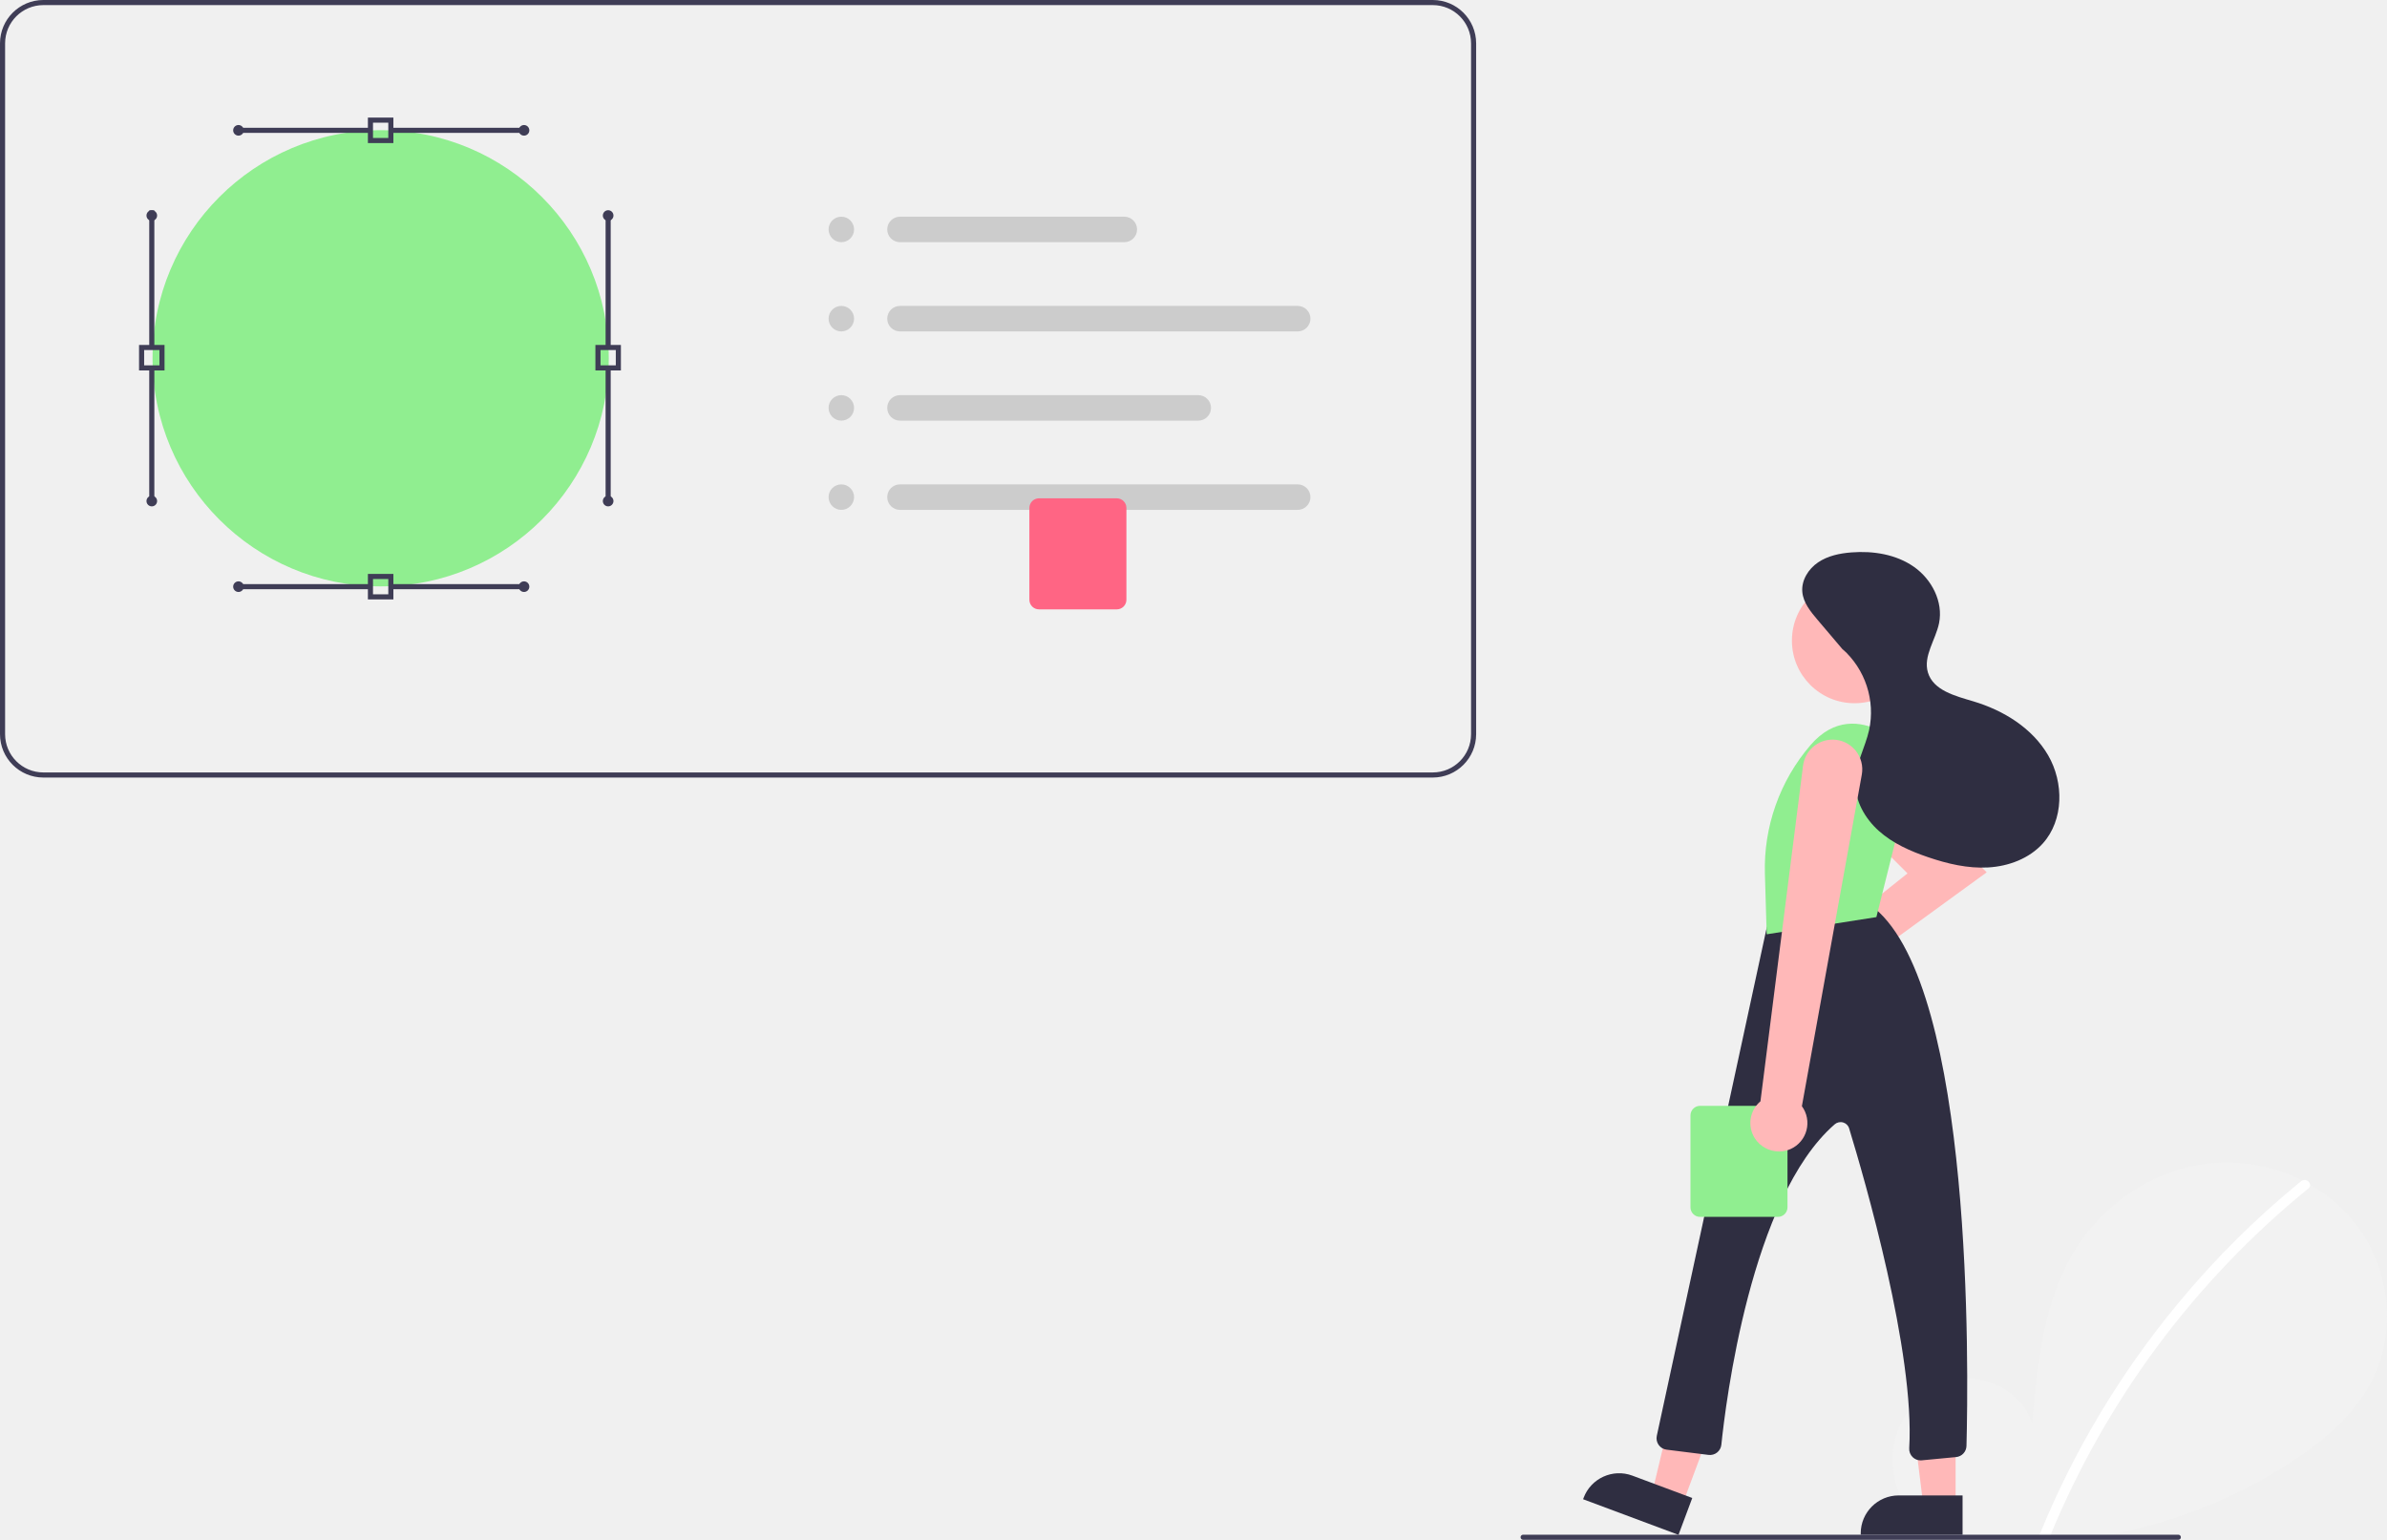
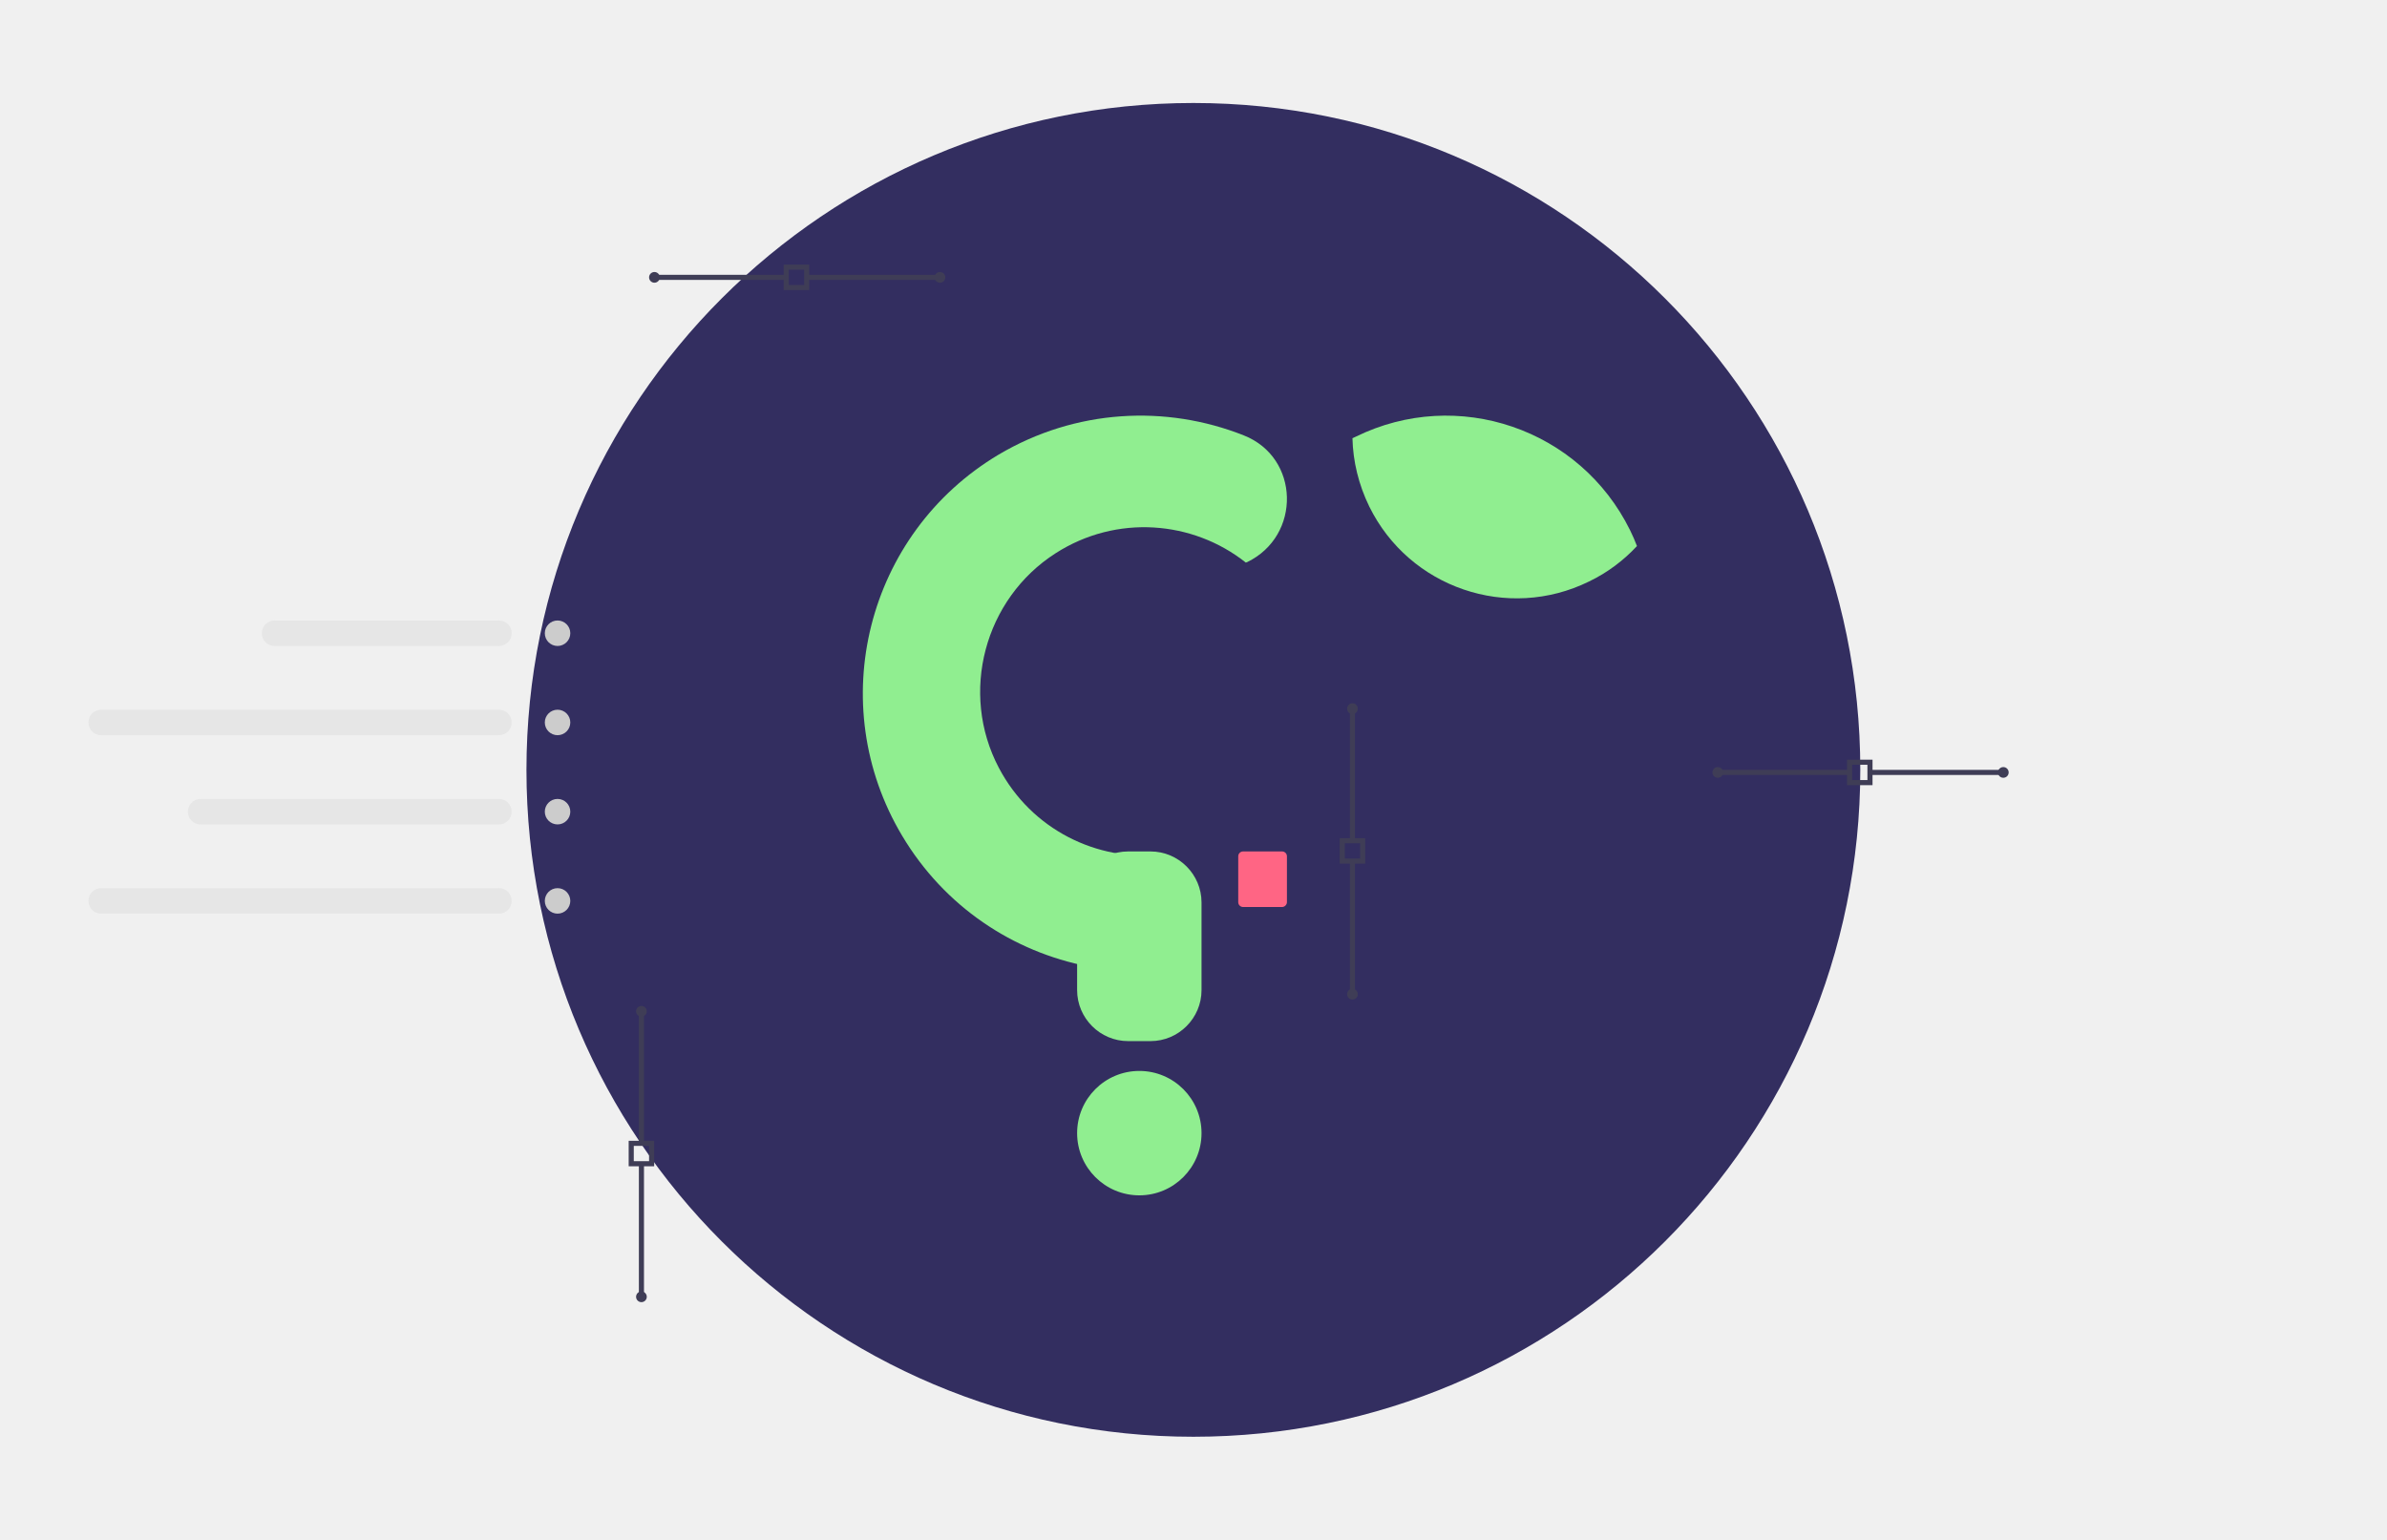
- <svg xmlns="http://www.w3.org/2000/svg" id="eea36a73-aee8-429d-873f-f80541e99906" data-name="Layer 1" width="936.268" height="604" viewBox="0 0 936.268 604">
-   <path d="M572.866,243h-88a5,5,0,0,1,0-10h88a5,5,0,0,1,0,10Z" transform="translate(-131.8662 -148)" fill="#ccc" />
-   <path d="M640.866,278h-156a5,5,0,0,1,0-10h156a5,5,0,0,1,0,10Z" transform="translate(-131.8662 -148)" fill="#ccc" />
-   <path d="M601.866,313h-117a5,5,0,0,1,0-10h117a5,5,0,0,1,0,10Z" transform="translate(-131.8662 -148)" fill="#ccc" />
-   <path d="M640.866,348h-156a5,5,0,0,1,0-10h156a5,5,0,0,1,0,10Z" transform="translate(-131.8662 -148)" fill="#ccc" />
-   <circle cx="149.304" cy="140.545" r="89.47" fill="#90ee90" />
-   <path d="M286.17,204.124h-10v-10h10Zm-8-2h6v-6h-6Z" transform="translate(-131.8662 -148)" fill="#3f3d56" />
-   <rect x="152.539" y="50.124" width="53" height="2" fill="#3f3d56" />
-   <circle cx="205.539" cy="51.124" r="2.083" fill="#3f3d56" />
-   <rect x="93.539" y="50.124" width="52" height="2" fill="#3f3d56" />
-   <circle cx="93.539" cy="51.124" r="2.083" fill="#3f3d56" />
-   <path d="M375.405,293.31h-10v-10h10Zm-8-2h6v-6h-6Z" transform="translate(-131.8662 -148)" fill="#3f3d56" />
-   <rect x="237.539" y="144.545" width="2" height="52" fill="#3f3d56" />
-   <circle cx="238.539" cy="196.545" r="2.083" fill="#3f3d56" />
-   <rect x="237.539" y="84.545" width="2" height="52" fill="#3f3d56" />
-   <circle cx="238.539" cy="84.545" r="2.083" fill="#3f3d56" />
-   <path d="M196.405,293.31h-10v-10h10Zm-8-2h6v-6h-6Z" transform="translate(-131.8662 -148)" fill="#3f3d56" />
-   <rect x="58.539" y="144.545" width="2" height="52" fill="#3f3d56" />
-   <circle cx="59.539" cy="196.545" r="2.083" fill="#3f3d56" />
-   <rect x="58.539" y="82.545" width="2" height="54" fill="#3f3d56" />
-   <circle cx="59.539" cy="84.545" r="2.083" fill="#3f3d56" />
-   <path d="M286.17,383.124h-10v-10h10Zm-8-2h6v-6h-6Z" transform="translate(-131.8662 -148)" fill="#3f3d56" />
-   <rect x="153.539" y="229.124" width="53" height="2" fill="#3f3d56" />
-   <circle cx="205.539" cy="230.124" r="2.083" fill="#3f3d56" />
-   <rect x="93.539" y="229.124" width="52" height="2" fill="#3f3d56" />
-   <circle cx="93.539" cy="230.124" r="2.083" fill="#3f3d56" />
-   <path d="M693.866,453h-545a17.019,17.019,0,0,1-17-17V165a17.019,17.019,0,0,1,17-17h545a17.019,17.019,0,0,1,17,17V436A17.019,17.019,0,0,1,693.866,453Zm-545-303a15.017,15.017,0,0,0-15,15V436a15.017,15.017,0,0,0,15,15h545a15.017,15.017,0,0,0,15-15V165a15.017,15.017,0,0,0-15-15Z" transform="translate(-131.8662 -148)" fill="#3f3d56" />
-   <circle cx="330" cy="90" r="5" fill="#ccc" />
-   <circle cx="330" cy="125" r="5" fill="#ccc" />
-   <circle cx="330" cy="160" r="5" fill="#ccc" />
-   <circle cx="330" cy="195" r="5" fill="#ccc" />
-   <path d="M569.924,387.028h-30.537a3.765,3.765,0,0,1-3.761-3.761V347.231a3.765,3.765,0,0,1,3.761-3.761h30.537a3.765,3.765,0,0,1,3.761,3.761V383.267A3.765,3.765,0,0,1,569.924,387.028Z" transform="translate(-131.8662 -148)" fill="#ff6584" />
-   <path d="M888.672,750.55l-3.39.83c1.53.22,3.06.43,4.59.62h56.54q6.36-.81,12.65-2a197.136,197.136,0,0,0,70.96-28.11c13.27-8.63,25.92-19.24,32.79-33.49,9.33-19.35,6.07-43.85-7.25-60.7a60.772,60.772,0,0,0-17.59-15c-1.01-.58-2.03-1.13-3.07-1.65a66.06,66.06,0,0,0-36.49-6.68c-21.35,2.33-41.05,15.37-52.42,33.59-12.57,20.12-14.98,44.74-17.08,68.37-3.81-12.26-18.11-19.75-30.66-17.04-12.54,2.7-22.22,14.41-23.78,27.15-1.53,12.46,4.13,25.25,13.56,33.56C888.242,750.18,888.452,750.37,888.672,750.55Z" transform="translate(-131.8662 -148)" fill="#f2f2f2" />
-   <path d="M932.272,752h2.83a2.059,2.059,0,0,0,.63-.85c.16-.38.31-.77.48-1.15a345.304,345.304,0,0,1,101.09-135.82,1.614,1.614,0,0,0,.67-1.48,2.178,2.178,0,0,0-3.52-1.37,345.769,345.769,0,0,0-48.25,47.92,347.375,347.375,0,0,0-54.33,90.75c-.01.03-.02.05-.03.08A1.557,1.557,0,0,0,932.272,752Z" transform="translate(-131.8662 -148)" fill="#fff" />
-   <path d="M833.139,530.035a11.398,11.398,0,0,1,11.386-11.385c.11,0,.219.006.327.013l35.208-28.064-25.231-25.231A11.129,11.129,0,1,1,870.568,449.627l40.555,40.555L855.904,530.341a11.384,11.384,0,0,1-22.765-.306Z" transform="translate(-131.8662 -148)" fill="#ffb8b8" />
-   <polygon points="659.944 590.049 648.037 585.604 659.517 537.561 677.09 544.122 659.944 590.049" fill="#ffb8b8" />
-   <path d="M769.136,728.127h25.058a0,0,0,0,1,0,0v15.433a0,0,0,0,1,0,0H754.249a0,0,0,0,1,0,0V743.014A14.887,14.887,0,0,1,769.136,728.127Z" transform="translate(174.3901 -372.3092) rotate(20.47187)" fill="#2f2e41" />
-   <polygon points="767.066 590.229 754.356 590.229 748.31 541.205 767.069 541.206 767.066 590.229" fill="#ffb8b8" />
-   <path d="M744.731,586.597h25.058a0,0,0,0,1,0,0v15.433a0,0,0,0,1,0,0H729.844a0,0,0,0,1,0,0v-.547A14.887,14.887,0,0,1,744.731,586.597Z" fill="#2f2e41" />
-   <path d="M882.093,719.591a4.493,4.493,0,0,1-1.363-3.508c2.268-37.44-17.466-105.495-23.568-125.461a3.418,3.418,0,0,0-2.365-2.327,3.546,3.546,0,0,0-3.316.746c-32.961,28.712-42.798,109.716-44.436,125.663a4.494,4.494,0,0,1-5.033,3.998L785.561,716.645a4.5,4.5,0,0,1-3.84-5.417l43.136-199.441.026-.12.079-.095c10.431-12.518,40.653-7.644,41.935-7.43l.133.022.104.086c38.81,32.184,36.843,181.366,36.055,210.945a4.501,4.501,0,0,1-4.072,4.353l-13.473,1.283q-.215.021-.43.021A4.488,4.488,0,0,1,882.093,719.591Z" transform="translate(-131.8662 -148)" fill="#2f2e41" />
-   <circle cx="727.419" cy="251.287" r="24.561" fill="#ffb8b8" />
-   <path d="M883.402,445.543s-22.808-26.954-41.468-5.184v0a74.113,74.113,0,0,0-17.809,50.432l.704,23.693,43.023-6.739Z" transform="translate(-131.8662 -148)" fill="#90ee90" />
-   <path d="M855.304,403.536,844.751,391.104c-2.719-3.204-5.564-6.693-5.949-10.878-.422-4.587,2.369-9.046,6.183-11.629s8.499-3.555,13.091-3.911c8.518-.661,17.482.746,24.484,5.641s11.584,13.733,9.876,22.104c-1.344,6.592-6.298,12.906-4.373,19.352,2.107,7.053,10.747,9.217,17.801,11.32,11.84,3.53,23.146,10.48,29.352,21.164s6.178,25.417-2.094,34.595c-5.356,5.943-13.434,8.948-21.422,9.401s-15.938-1.429-23.514-4.002c-6.977-2.37-13.878-5.418-19.37-10.329s-9.449-11.939-9.278-19.306c.163-7.02,3.924-13.414,5.468-20.264a33.255,33.255,0,0,0-10.395-31.73" transform="translate(-131.8662 -148)" fill="#2f2e41" />
-   <path d="M829.224,625.335h-30.537a3.765,3.765,0,0,1-3.761-3.761V585.538a3.765,3.765,0,0,1,3.761-3.761h30.537a3.765,3.765,0,0,1,3.761,3.761v36.036A3.765,3.765,0,0,1,829.224,625.335Z" transform="translate(-131.8662 -148)" fill="#90ee90" />
-   <path d="M820.173,594.513a11.117,11.117,0,0,1,2.204-14.506l16.714-131.693a11.682,11.682,0,0,1,11.565-10.192l.156.001A11.66,11.66,0,0,1,862.133,451.855l-23.501,130.062.005.006a11.169,11.169,0,0,1-4.389,16.777,10.879,10.879,0,0,1-4.527.974A11.323,11.323,0,0,1,820.173,594.513Z" transform="translate(-131.8662 -148)" fill="#ffb8b8" />
-   <path d="M986.287,752h-257a1,1,0,0,1,0-2h257a1,1,0,1,1,0,2Z" transform="translate(-131.8662 -148)" fill="#3f3d56" />
+ <svg xmlns="http://www.w3.org/2000/svg" version="1.1" id="eea36a73-aee8-429d-873f-f80541e99906" x="0px" y="0px" viewBox="0 0 936.3 604" style="enable-background:new 0 0 936.3 604;" xml:space="preserve">
+   <style type="text/css">
+ 	.st0{opacity:0.28;fill:#CCCCCC;}
+ 	.st1{fill:#332E60;}
+ 	.st2{fill:#90EE90;}
+ 	.st3{fill:#FF6584;}
+ 	.st4{fill:#3F3D56;}
+ 	.st5{fill:#CCCCCC;}
+ </style>
+   <path class="st0" d="M102.7,248.4c0-2.8,2.2-5,5-5h88c2.8,0,5,2.2,5,5s-2.2,5-5,5h-88C104.9,253.4,102.7,251.2,102.7,248.4z" />
+   <path class="st0" d="M34.7,283.4c0-2.8,2.2-5,5-5h156c2.8,0,5,2.2,5,5s-2.2,5-5,5h-156C36.9,288.4,34.7,286.2,34.7,283.4z" />
+   <circle class="st1" cx="468.1" cy="302" r="261.6" />
+   <g>
+     <path class="st2" d="M391.6,178.4c-51.7,30.9-68.6,97.8-37.7,149.5c16.6,27.8,43.5,45.5,73,51.2c24.4,4.7,42.4-22.2,29.1-43.3   c-0.1-0.2-0.2-0.3-0.3-0.5c-25.3,2.7-51.1-9.8-63.9-34.1c-15.5-29.4-5.7-66.3,22.3-84.2c23.9-15.3,53.8-12.8,74.6,3.7   c0.2-0.1,0.3-0.2,0.5-0.2c21.3-10.3,20.7-41-1.3-49.7C457.4,158.7,421.9,160.4,391.6,178.4z" />
+     <path class="st2" d="M537.1,198.7c-4.2-8.6-6.4-17.8-6.6-26.8c0.4-0.2,0.8-0.4,1.3-0.6c39.9-19.6,88-3.1,107.6,36.7   c1,2,1.9,4.1,2.7,6.2c-5.2,5.6-11.5,10.4-18.8,13.9C591.4,243.8,552.8,230.6,537.1,198.7z" />
+     <path class="st2" d="M451.3,408.4h-8.8c-11,0-20-9-20-20V354c0-11,9-20,20-20h8.8c11,0,20,9,20,20v34.4   C471.3,399.4,462.3,408.4,451.3,408.4z" />
+     <circle class="st2" cx="446.9" cy="444.5" r="24.4" />
+   </g>
+   <path class="st3" d="M502.9,355.8h-15.3c-1,0-1.9-0.8-1.9-1.9v-18c0-1,0.8-1.9,1.9-1.9h15.3c1,0,1.9,0.8,1.9,1.9v18  C504.8,354.9,503.9,355.8,502.9,355.8z" />
+   <path class="st0" d="M73.7,318.4c0-2.8,2.2-5,5-5h117c2.8,0,5,2.2,5,5s-2.2,5-5,5h-117C75.9,323.4,73.7,321.2,73.7,318.4z" />
+   <path class="st0" d="M34.7,353.4c0-2.8,2.2-5,5-5h156c2.8,0,5,2.2,5,5s-2.2,5-5,5h-156C36.9,358.4,34.7,356.2,34.7,353.4z" />
+   <path class="st4" d="M734.5,308h-10v-10h10V308z M726.5,306h6v-6h-6V306z" />
+   <rect x="732.8" y="302" class="st4" width="53" height="2" />
+   <circle class="st4" cx="785.8" cy="303" r="2.1" />
+   <rect x="673.8" y="302" class="st4" width="52" height="2" />
+   <circle class="st4" cx="673.8" cy="303" r="2.1" />
+   <path class="st4" d="M256.6,457.5h-10v-10h10V457.5z M248.6,455.5h6v-6h-6V455.5z" />
+   <rect x="250.6" y="456.7" class="st4" width="2" height="52" />
+   <circle class="st4" cx="251.6" cy="508.7" r="2.1" />
+   <rect x="250.6" y="396.7" class="st4" width="2" height="52" />
+   <circle class="st4" cx="251.6" cy="396.7" r="2.1" />
+   <path class="st4" d="M535.5,338.8h-10v-10h10V338.8z M527.5,336.8h6v-6h-6V336.8z" />
+   <rect x="529.5" y="338" class="st4" width="2" height="52" />
+   <circle class="st4" cx="530.5" cy="390" r="2.1" />
+   <rect x="529.5" y="276" class="st4" width="2" height="54" />
+   <circle class="st4" cx="530.5" cy="278" r="2.1" />
+   <path class="st4" d="M317.4,113.8h-10v-10h10V113.8z M309.4,111.8h6v-6h-6V111.8z" />
+   <rect x="316.7" y="107.8" class="st4" width="53" height="2" />
+   <circle class="st4" cx="368.7" cy="108.8" r="2.1" />
+   <rect x="256.7" y="107.8" class="st4" width="52" height="2" />
+   <circle class="st4" cx="256.7" cy="108.8" r="2.1" />
+   <circle class="st5" cx="218.7" cy="248.4" r="5" />
+   <circle class="st5" cx="218.7" cy="283.4" r="5" />
+   <circle class="st5" cx="218.7" cy="318.4" r="5" />
+   <circle class="st5" cx="218.7" cy="353.4" r="5" />
</svg>
